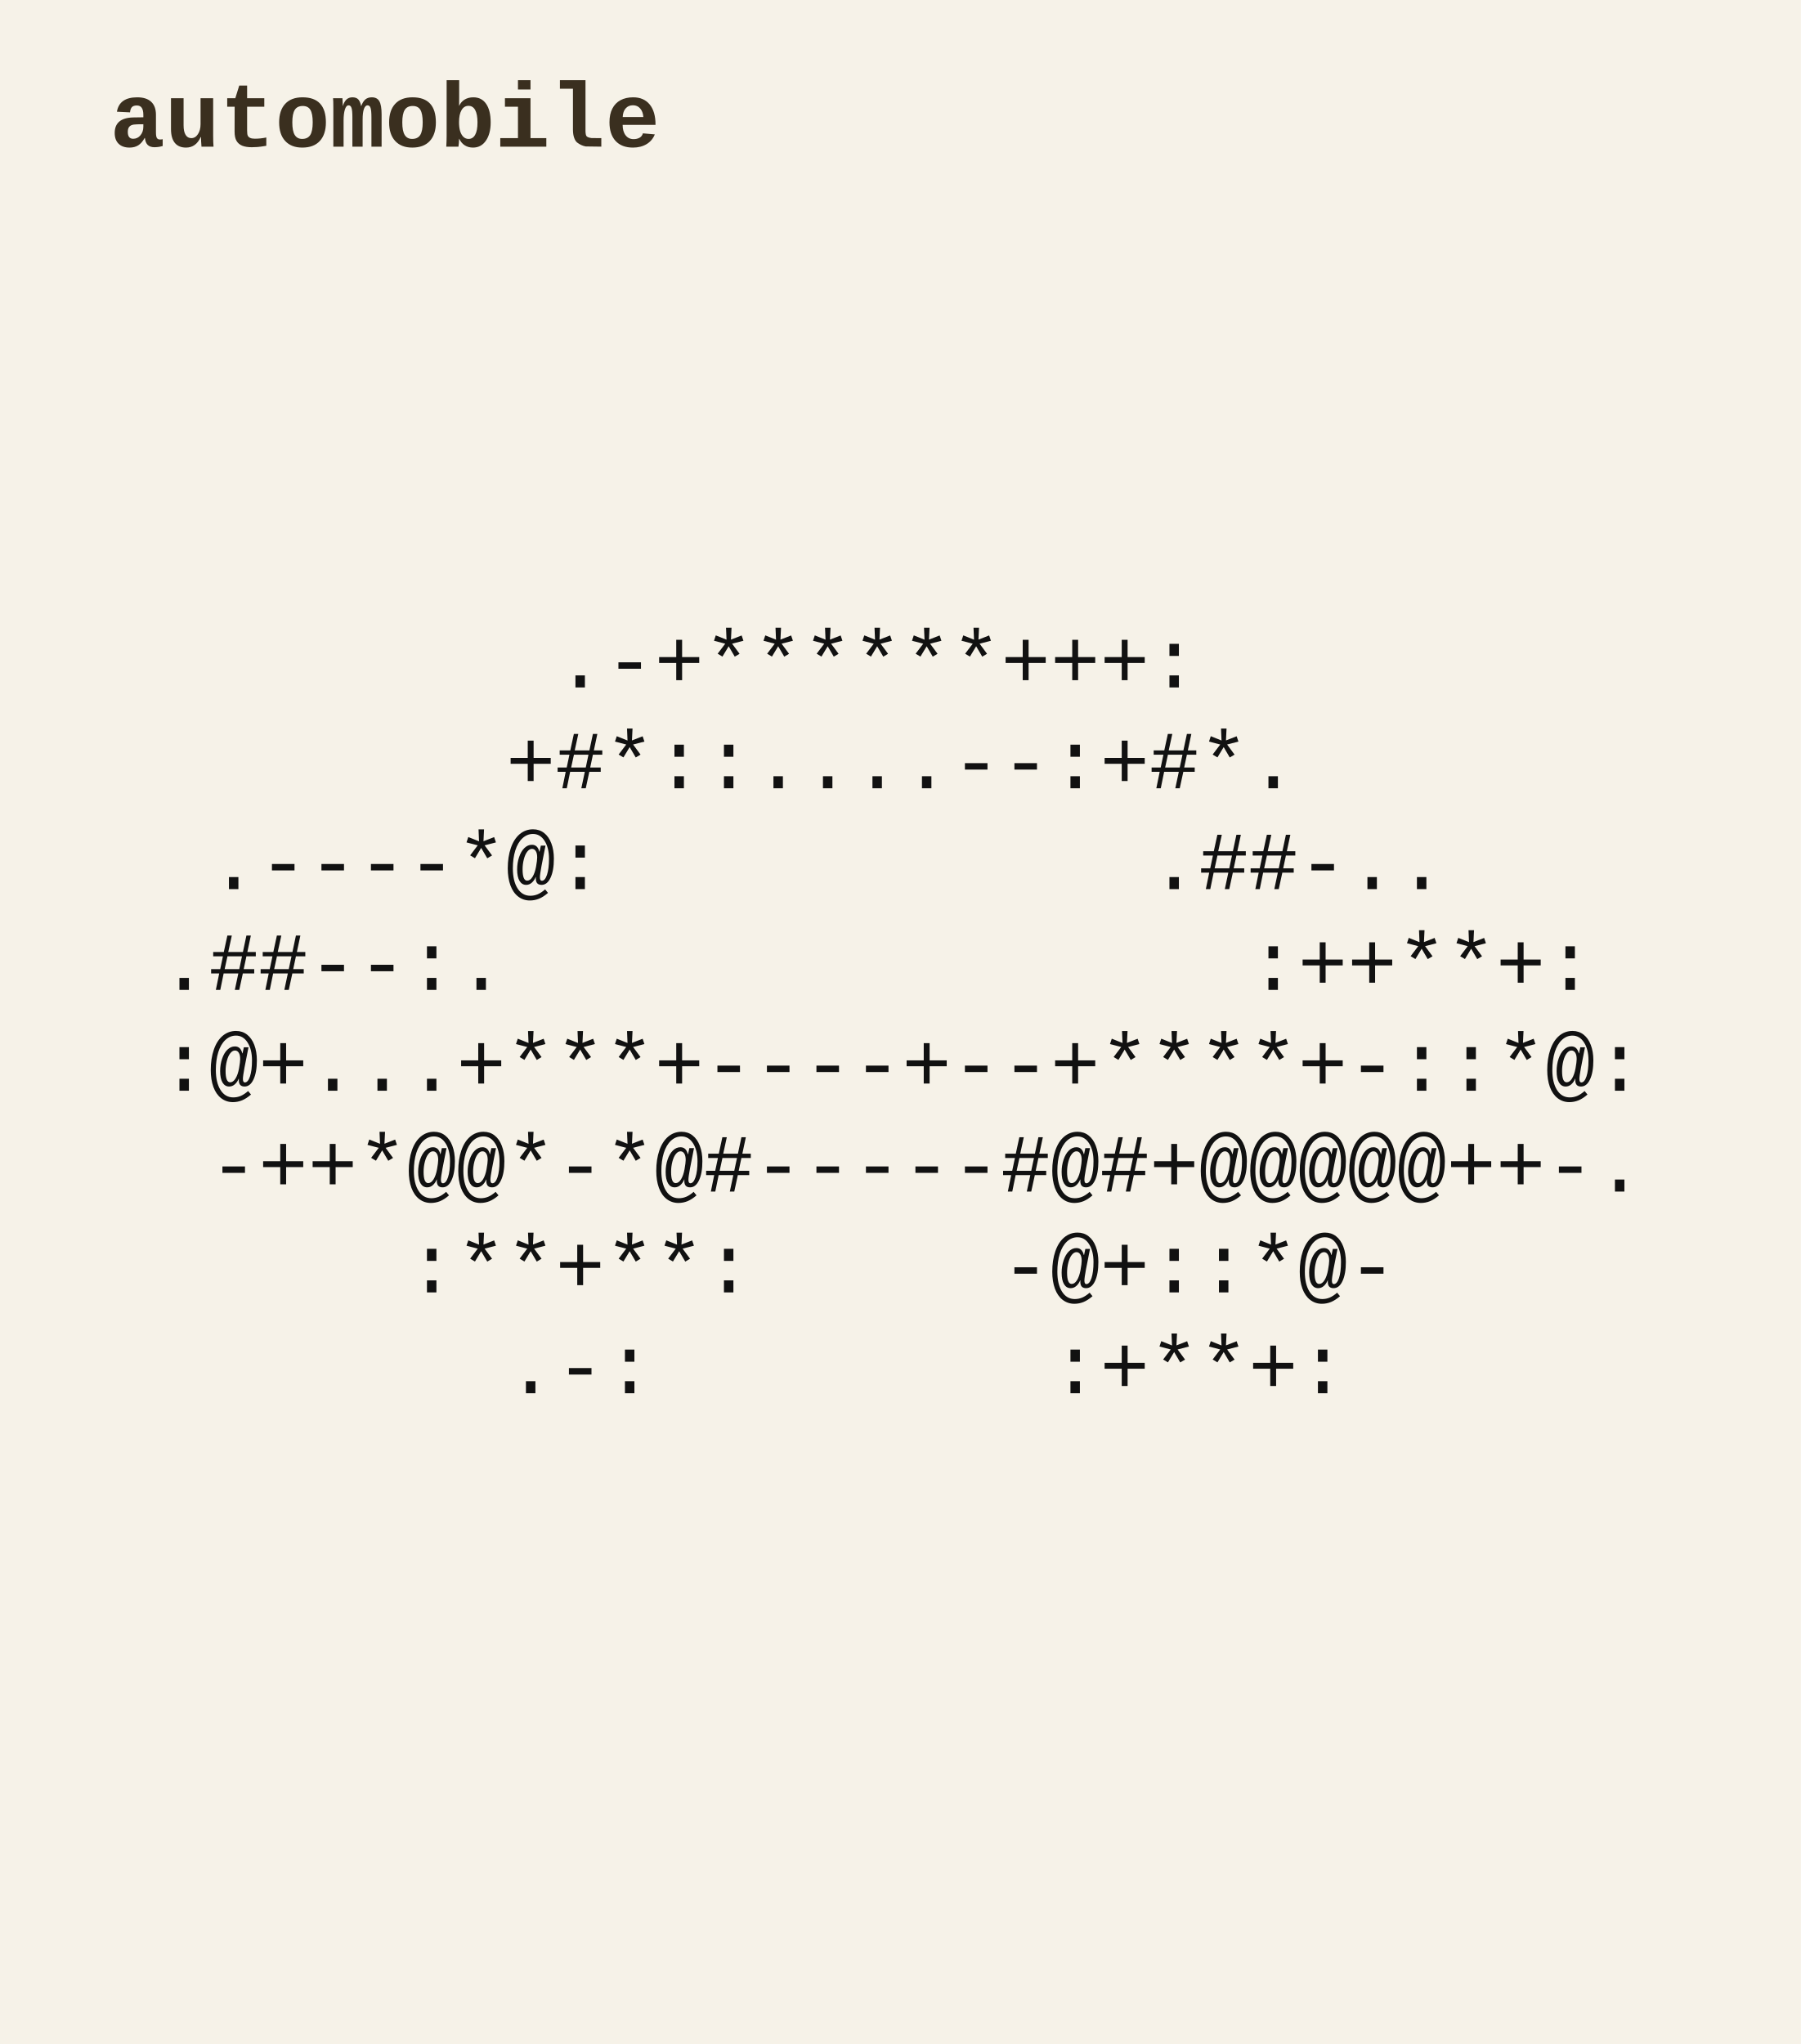
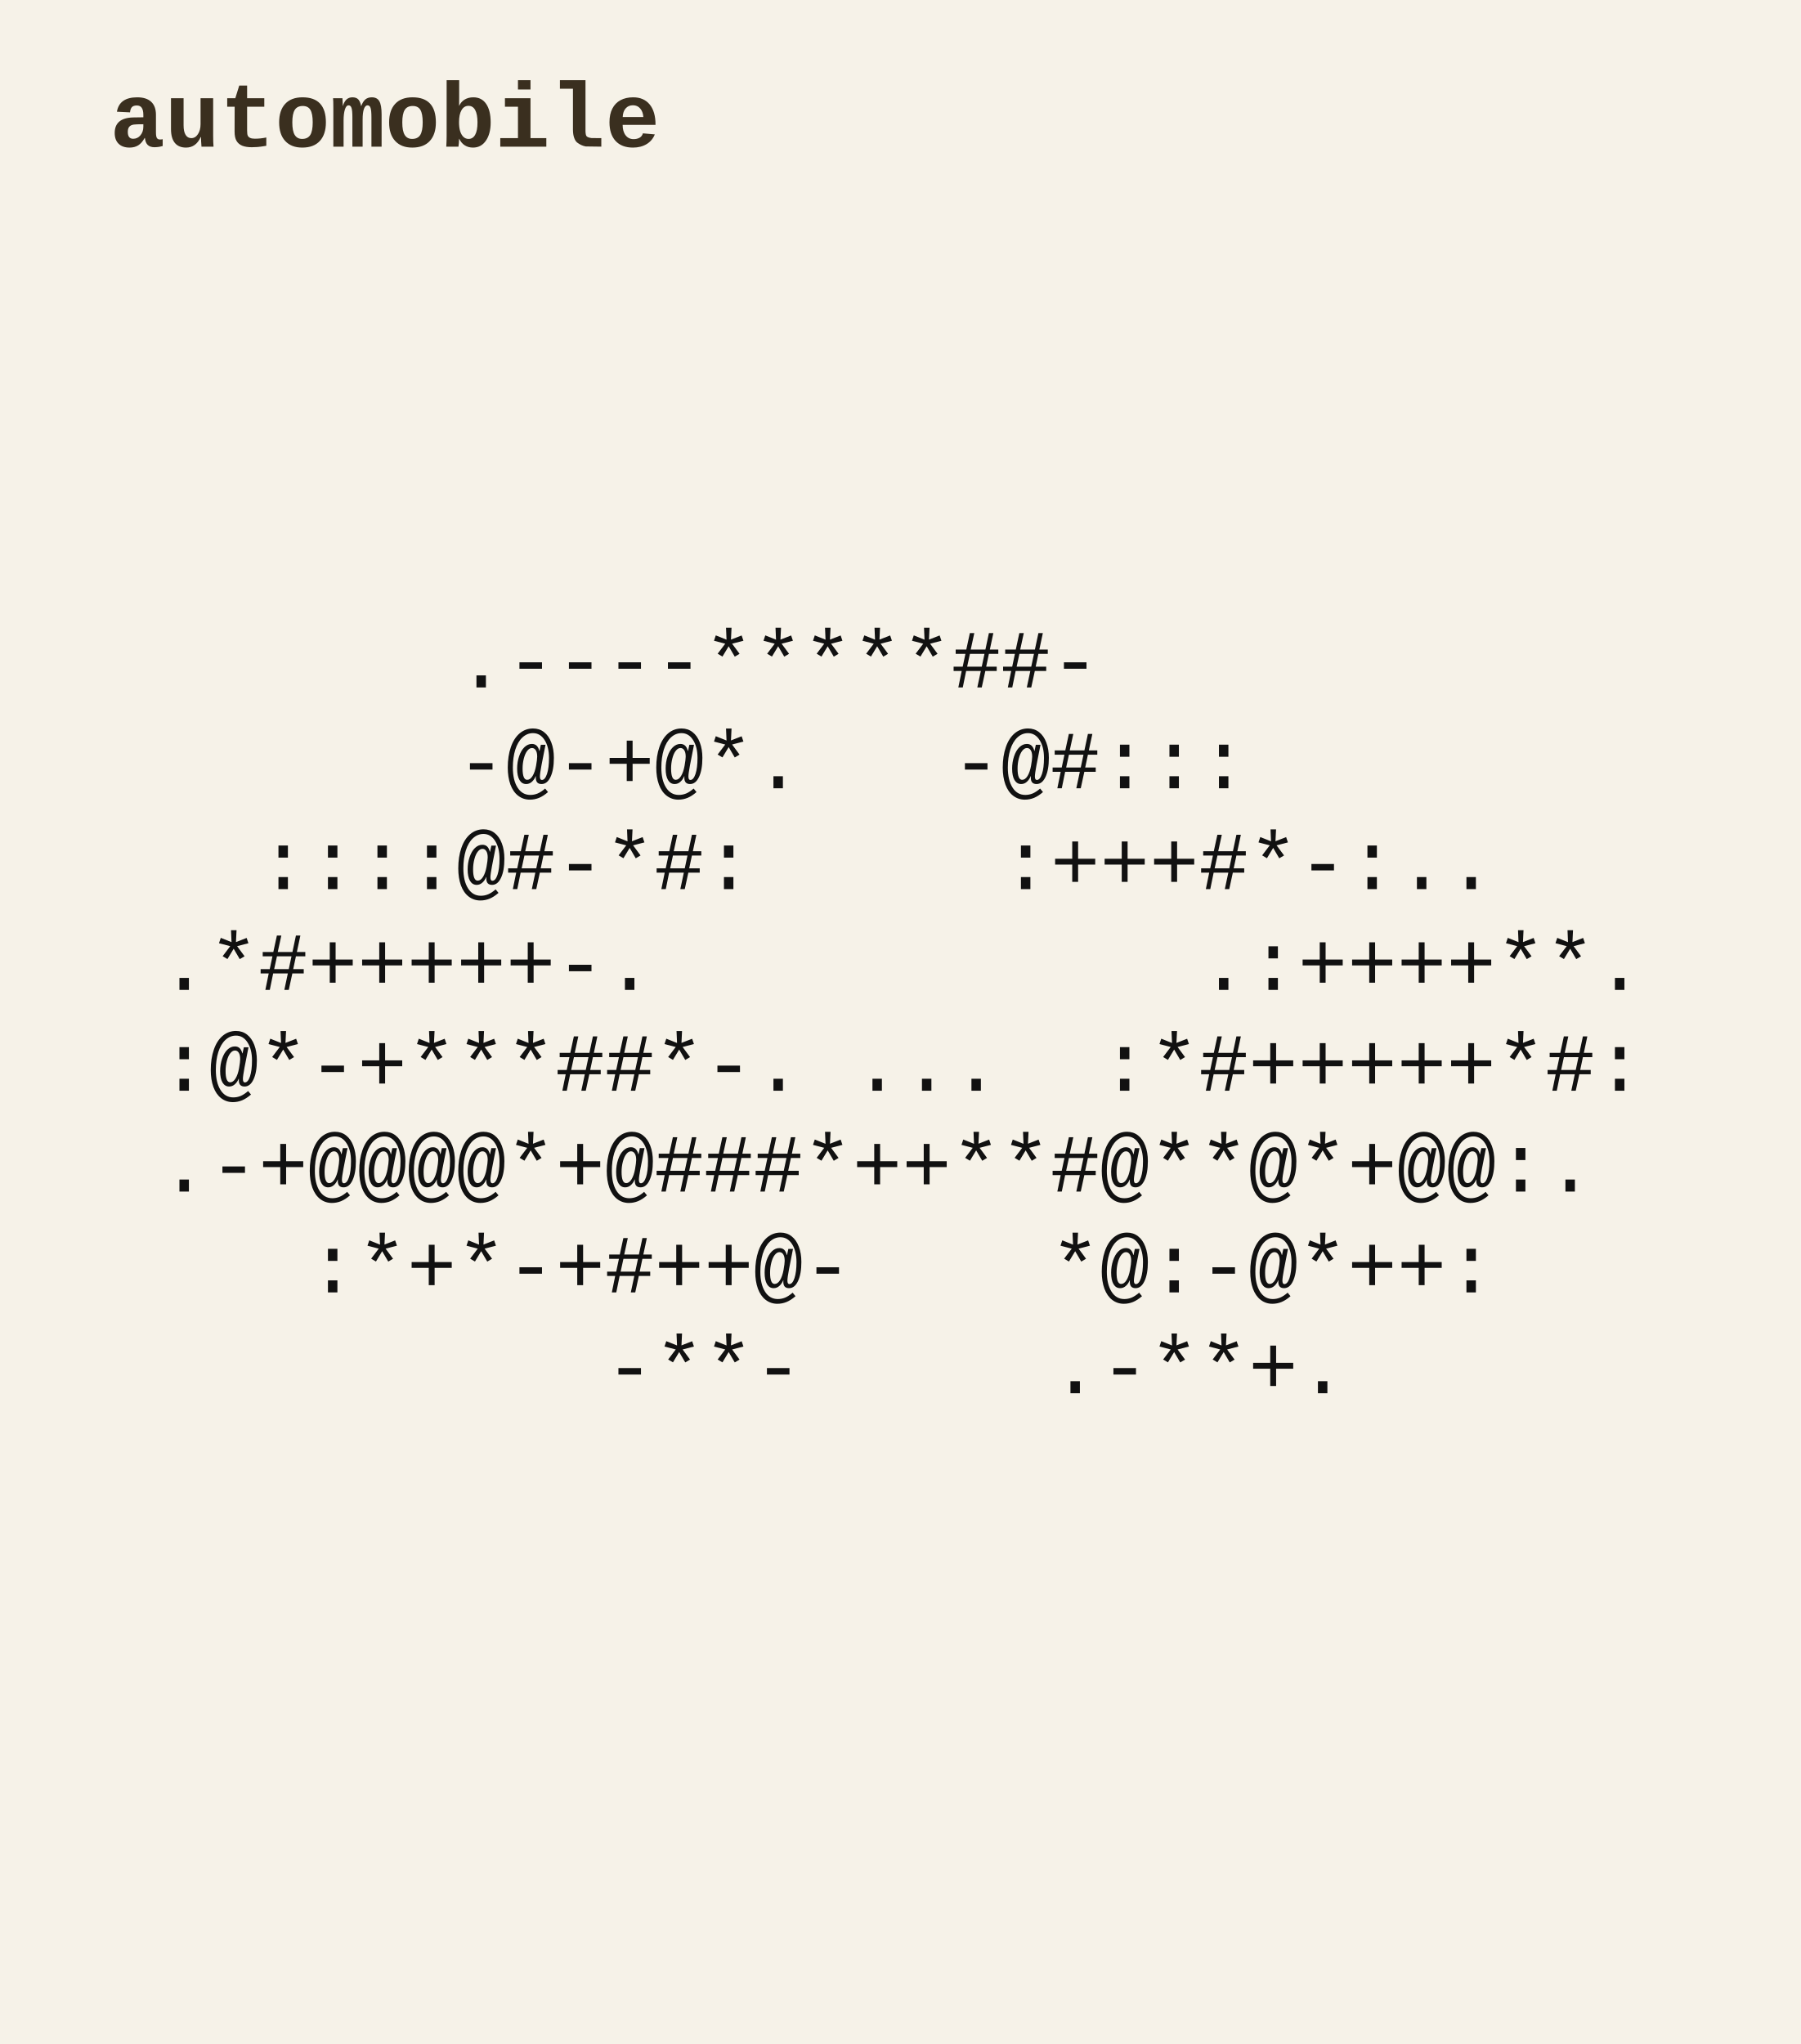
<svg xmlns="http://www.w3.org/2000/svg" width="393" height="446" viewBox="0 0 393 446" role="img" aria-label="automobile">
  <rect width="100%" height="100%" fill="#f6f2e8" />
  <text x="24" y="32" font-family="'SFMono-Regular', Menlo, Monaco, Consolas, 'Liberation Mono', monospace" font-size="20" font-weight="700" fill="#3a2f1f">automobile</text>
  <text x="24" y="62" xml:space="preserve" font-family="'SFMono-Regular', Menlo, Monaco, Consolas, 'Liberation Mono', monospace" font-size="18" fill="#111111">
    <tspan x="24" dy="0">                                </tspan>
    <tspan x="24" dy="22">                                </tspan>
    <tspan x="24" dy="22">                                </tspan>
    <tspan x="24" dy="22">                                </tspan>
-     <tspan x="24" dy="22">         .-+******+++:          </tspan>
-     <tspan x="24" dy="22">        +#*::....--:+#*.        </tspan>
-     <tspan x="24" dy="22">  .----*@:           .##-..     </tspan>
-     <tspan x="24" dy="22"> .##--:.               :++**+:  </tspan>
-     <tspan x="24" dy="22"> :@+...+***+----+--+****+-::*@: </tspan>
-     <tspan x="24" dy="22">  -++*@@*-*@#-----#@#+@@@@@++-. </tspan>
-     <tspan x="24" dy="22">      :**+**:     -@+::*@-      </tspan>
-     <tspan x="24" dy="22">        .-:        :+**+:       </tspan>
+     <tspan x="24" dy="22">       .----*****##-            </tspan>
+     <tspan x="24" dy="22">       -@-+@*.   -@#:::         </tspan>
+     <tspan x="24" dy="22">   ::::@#-*#:     :+++#*-:..    </tspan>
+     <tspan x="24" dy="22"> .*#+++++-.           .:++++**. </tspan>
+     <tspan x="24" dy="22"> :@*-+***##*-. ...  :*#+++++*#: </tspan>
+     <tspan x="24" dy="22"> .-+@@@@*+@###*++**#@**@*+@@:.  </tspan>
+     <tspan x="24" dy="22">    :*+*-+#++@-    *@:-@*++:    </tspan>
+     <tspan x="24" dy="22">          -**-     .-**+.       </tspan>
    <tspan x="24" dy="22">                                </tspan>
    <tspan x="24" dy="22">                                </tspan>
    <tspan x="24" dy="22">                                </tspan>
    <tspan x="24" dy="22">                                </tspan>
  </text>
</svg>
